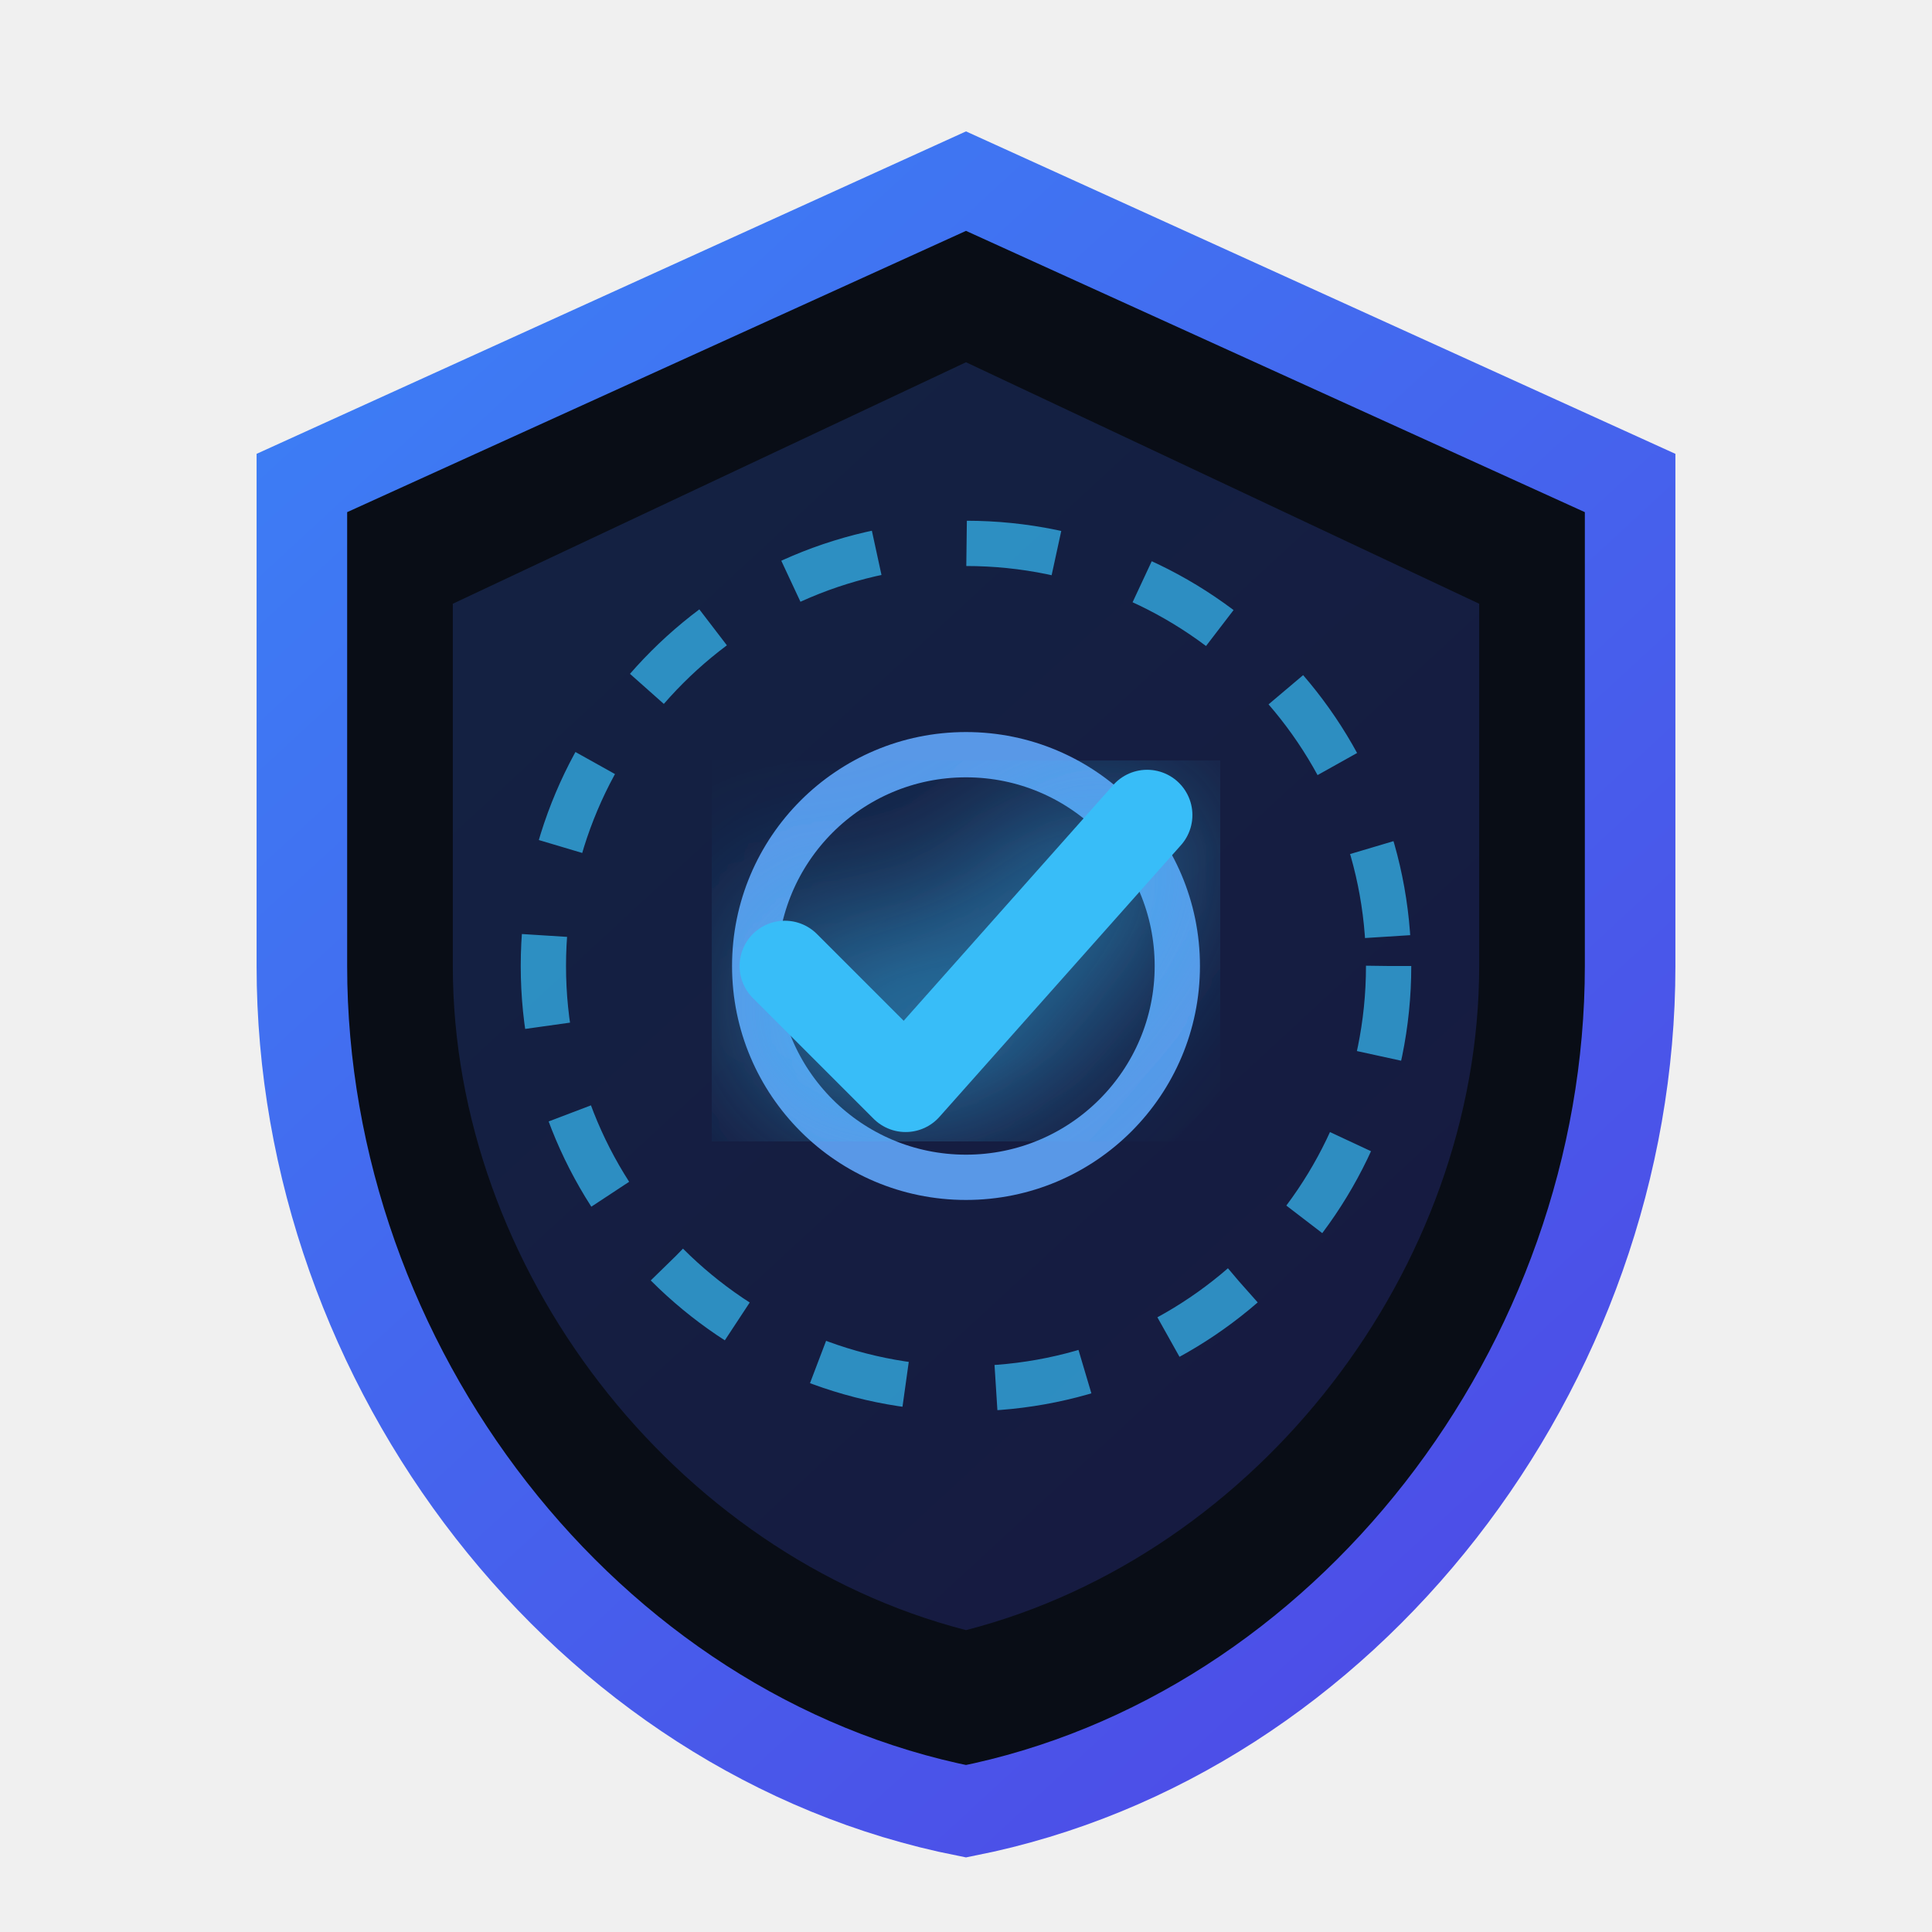
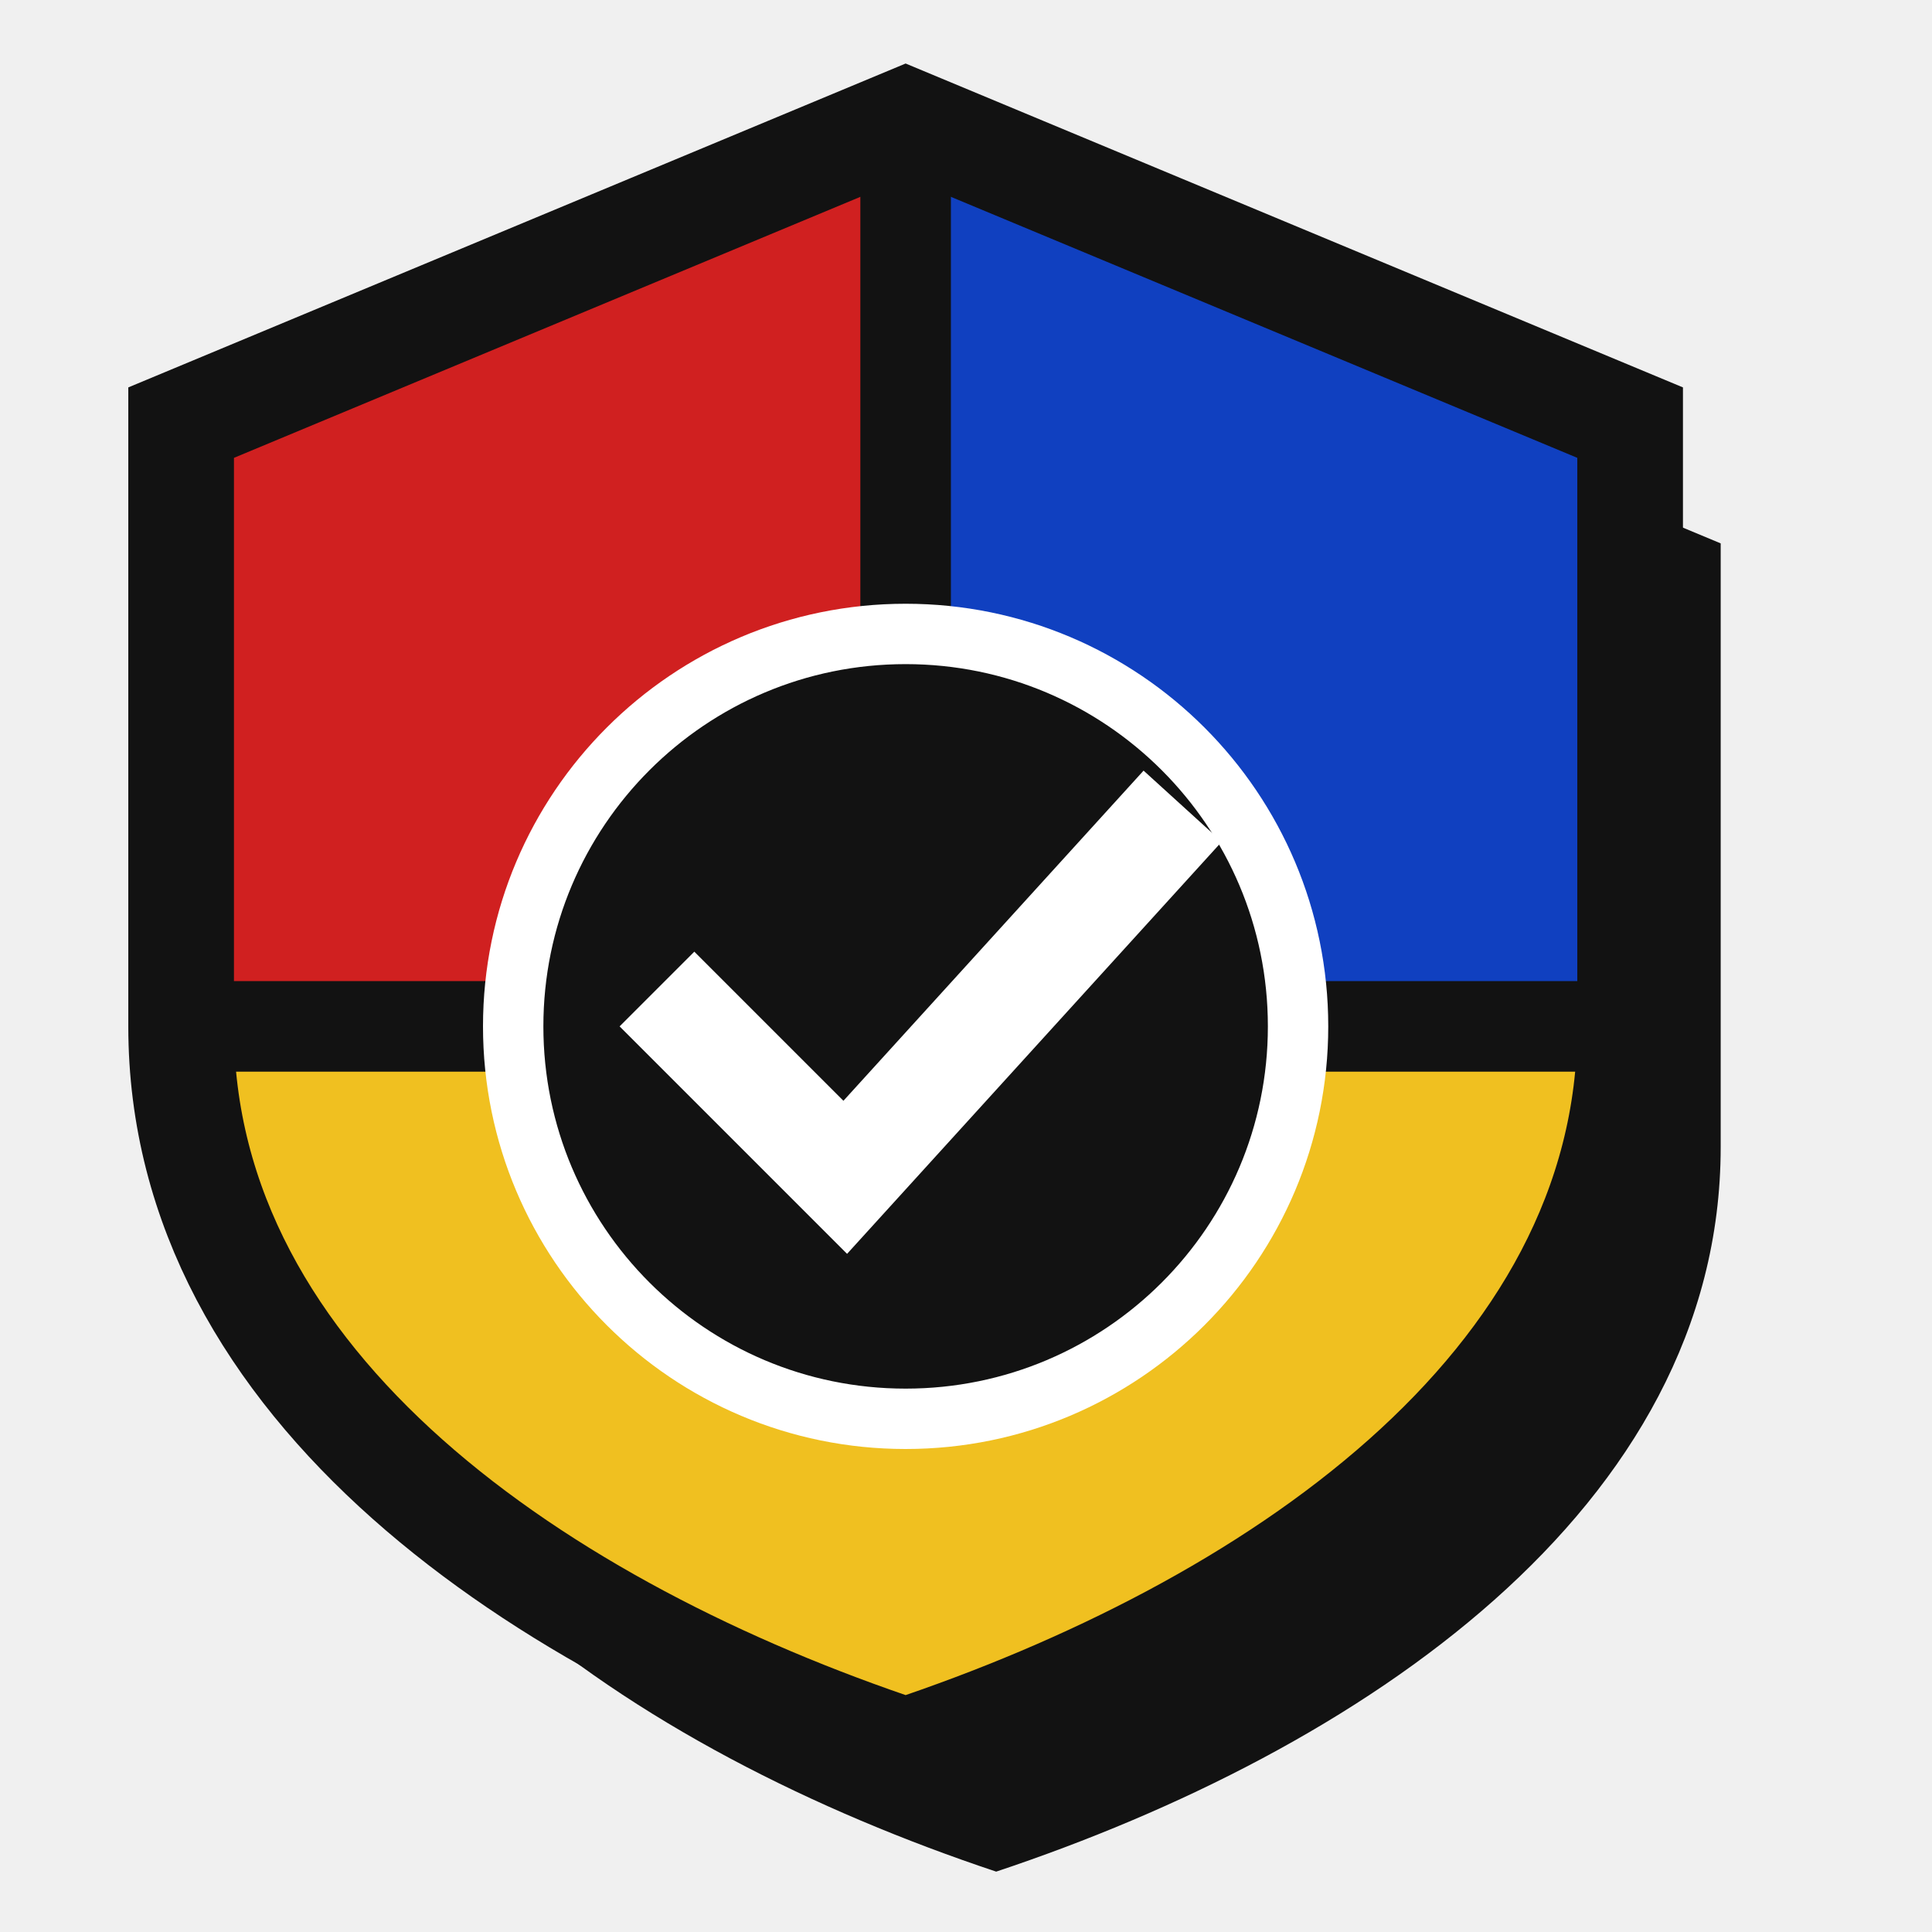
<svg xmlns="http://www.w3.org/2000/svg" viewBox="0 0 64 64" fill="none">
+   <path d="M 33 8 L 57 18 V 38 C 57 50 45 58 33 62 C 21 58 9 50 9 38 V 18 Z" fill="#121212" />
  <defs>
-     <linearGradient id="shieldGrad" x1="8" y1="6" x2="56" y2="58" gradientUnits="userSpaceOnUse">
-       <stop offset="0%" stop-color="#3b82f6" />
-       <stop offset="100%" stop-color="#4f46e5" />
-     </linearGradient>
-     <filter id="glow" x="-20%" y="-20%" width="140%" height="140%">
-       <feGaussianBlur stdDeviation="3" result="blur" />
-       <feComposite in="SourceGraphic" in2="blur" operator="over" />
-     </filter>
+     <clipPath id="bauhausShieldClip">
+       <path d="M 30 4 L 54 14 V 34 C 54 46 42 54 30 58 C 18 54 6 46 6 34 V 14 Z" />
+     </clipPath>
  </defs>
-   <path d="M32 6L10 16V32C10 45.25 19.4 57.5 32 60C44.6 57.5 54 45.25 54 32V16L32 6Z" fill="#090d16" stroke="url(#shieldGrad)" stroke-width="3" />
-   <path d="M32 12L15 20V32C15 42 22.3 51.5 32 54C41.7 51.5 49 42 49 32V20L32 12Z" fill="url(#shieldGrad)" opacity="0.2" />
-   <circle cx="32" cy="32" r="14" stroke="#38bdf8" stroke-width="1.5" stroke-dasharray="3 3" opacity="0.7" />
-   <circle cx="32" cy="32" r="7" stroke="#60a5fa" stroke-width="1.5" opacity="0.9" />
-   <path d="M26 32L30 36L38 27" stroke="#38bdf8" stroke-width="3" stroke-linecap="round" stroke-linejoin="round" filter="url(#glow)" />
+   <g clip-path="url(#bauhausShieldClip)">
+     <rect x="0" y="0" width="30" height="34" fill="#D02020" />
+     <rect x="30" y="0" width="34" height="34" fill="#1040C0" />
+     <rect x="0" y="34" width="64" height="30" fill="#F0C020" />
+     <line x1="6" y1="34" x2="54" y2="34" stroke="#121212" stroke-width="3" />
+     <line x1="30" y1="4" x2="30" y2="34" stroke="#121212" stroke-width="3" />
+   </g>
+   <circle cx="30" cy="34" r="13" fill="#121212" stroke="#FFFFFF" stroke-width="2" />
+   <path d="M 23 34 L 28 39 L 38 28" fill="none" stroke="#FFFFFF" stroke-width="3.5" stroke-linecap="square" stroke-linejoin="miter" />
+   <path d="M 30 4 L 54 14 V 34 C 54 46 42 54 30 58 C 18 54 6 46 6 34 V 14 Z" fill="none" stroke="#121212" stroke-width="3.5" />
</svg>
